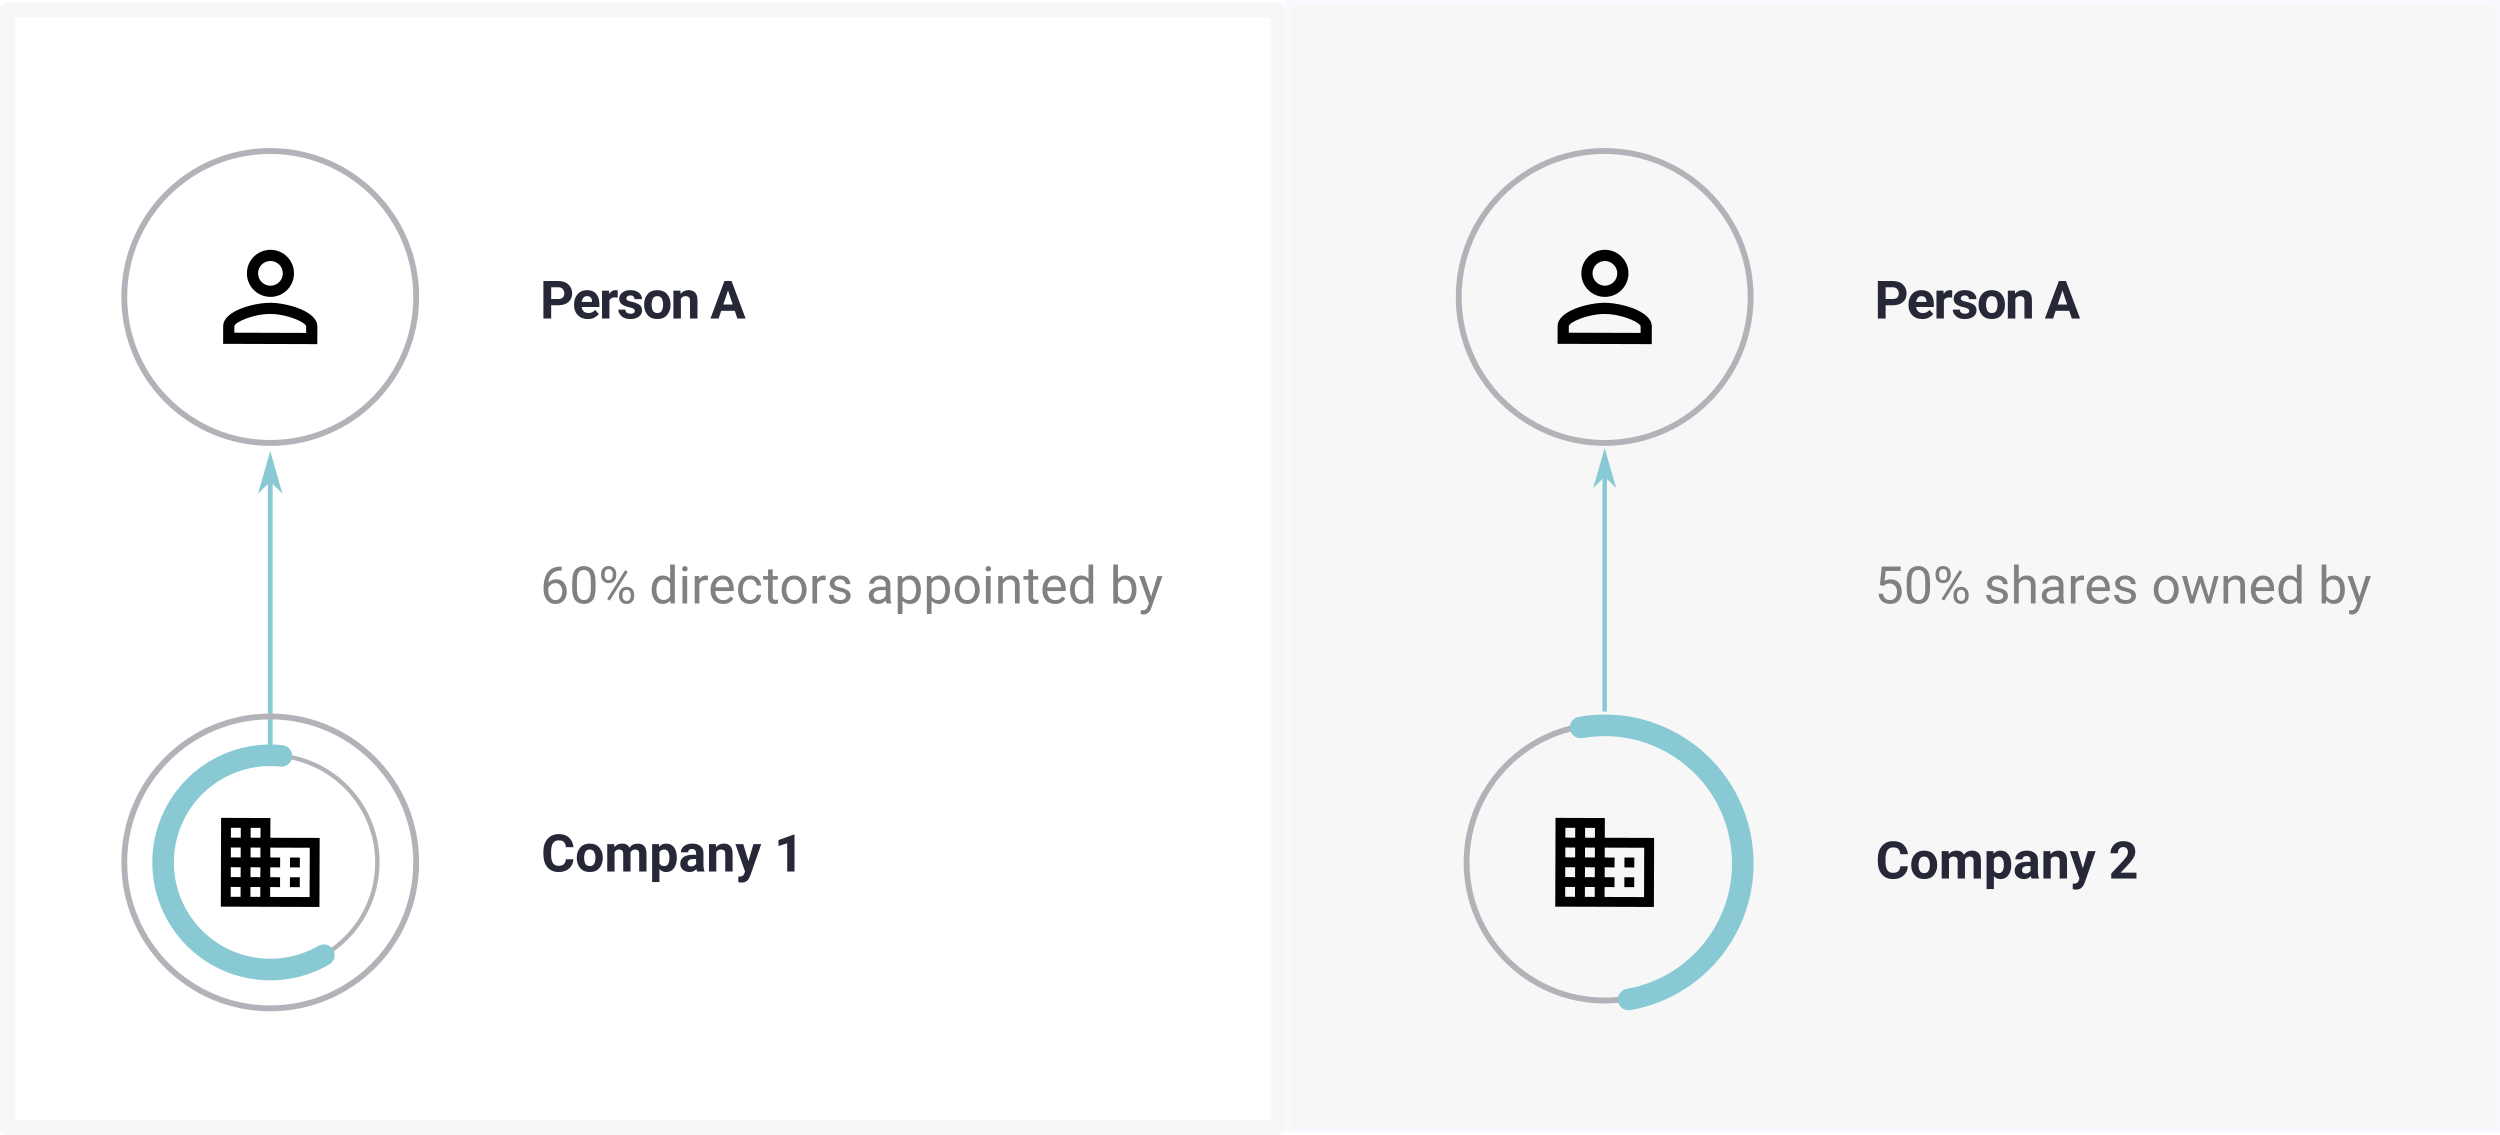
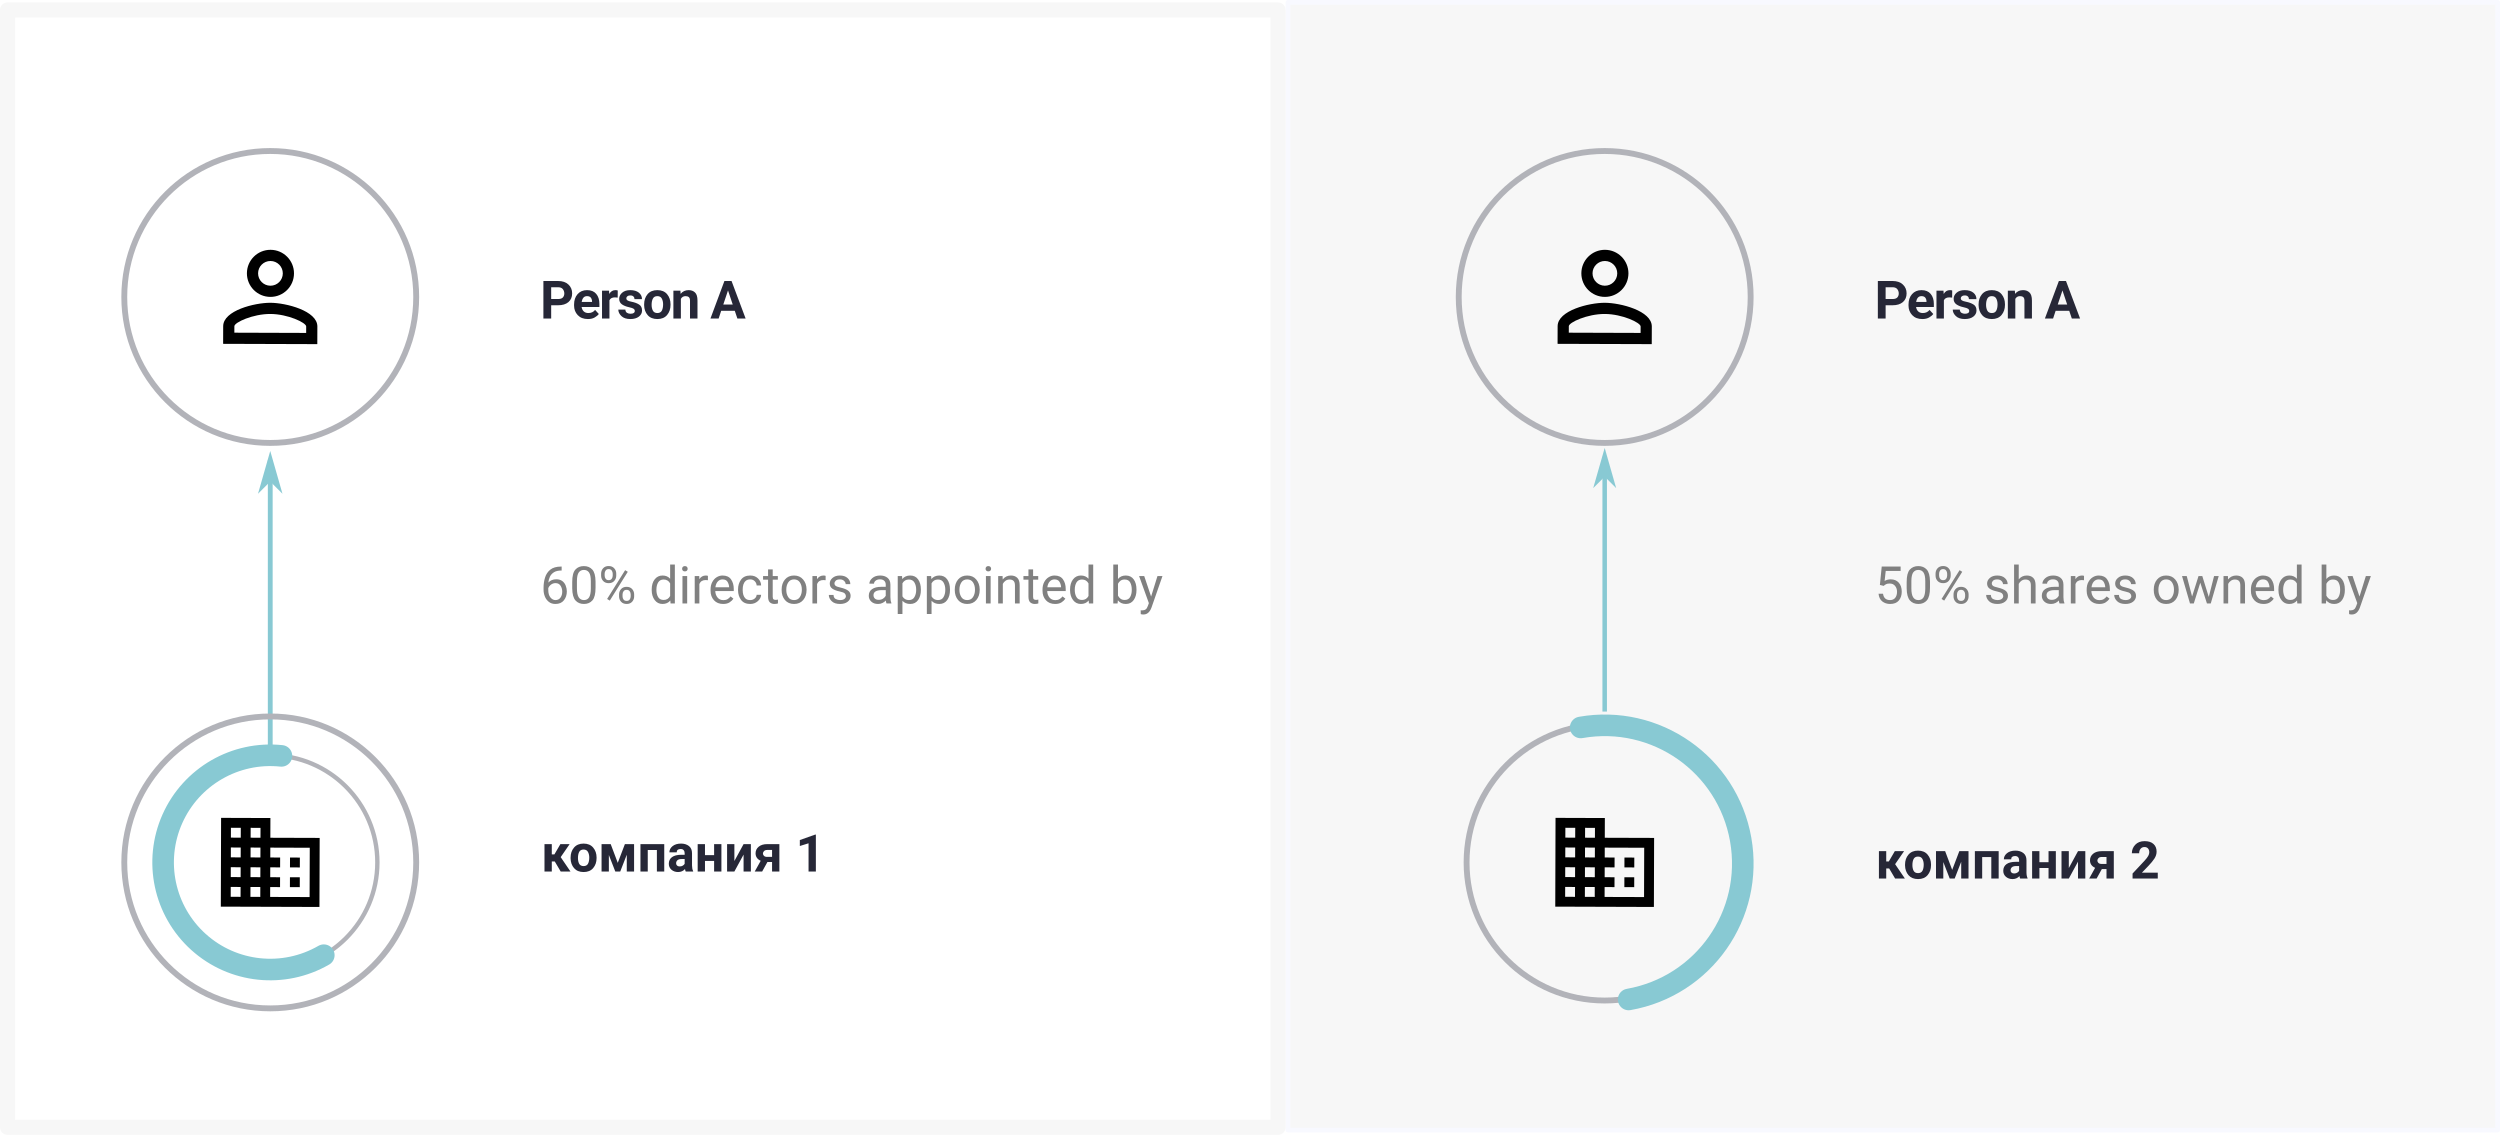
<svg xmlns="http://www.w3.org/2000/svg" id="Layer_1" data-name="Layer 1" viewBox="0 0 663.196 301.052" version="1.1" width="663.196" height="301.052">
  <defs id="defs3">
    <marker orient="auto" refY="0" refX="0" id="Arrow1Lend" style="overflow:visible">
      <path id="path4371" d="M 0,0 5,-5 -12.5,0 5,5 0,0 Z" style="fill:#00deb6;fill-opacity:1;fill-rule:evenodd;stroke:#00deb6;stroke-width:1pt;stroke-opacity:1" transform="matrix(-0.8,0,0,-0.8,-10,0)" />
    </marker>
    <marker orient="auto" refY="0" refX="0" id="Arrow1Mend" style="overflow:visible">
      <path id="path4377" d="M 0,0 5,-5 -12.5,0 5,5 0,0 Z" style="fill:#00deb6;fill-opacity:1;fill-rule:evenodd;stroke:#00deb6;stroke-width:1pt;stroke-opacity:1" transform="matrix(-0.4,0,0,-0.4,-4,0)" />
    </marker>
    <marker orient="auto" refY="0" refX="0" id="Arrow1Mstart" style="overflow:visible">
      <path id="path4374" d="M 0,0 5,-5 -12.5,0 5,5 0,0 Z" style="fill:#88c9d3;fill-opacity:1;fill-rule:evenodd;stroke:#88c9d3;stroke-width:1pt;stroke-opacity:1" transform="matrix(0.4,0,0,0.4,4,0)" />
    </marker>
    <style id="style5">.cls-1,.cls-10,.cls-11,.cls-7,.cls-8{fill:none;}.cls-1,.cls-11{stroke:#00deb6;}.cls-1,.cls-10,.cls-11,.cls-7{stroke-miterlimit:10;}.cls-2{fill:#00deb6;}.cls-3{font-size:16px;fill:#262737;}.cls-12,.cls-3{font-family:HKGrotesk-SemiBold, HK Grotesk;font-weight:700;}.cls-4{letter-spacing:-0.03em;}.cls-5{letter-spacing:-0.02em;}.cls-6{letter-spacing:0em;}.cls-7{stroke:#262737;}.cls-11,.cls-7{stroke-width:5px;}.cls-9{letter-spacing:-0.01em;}.cls-10{stroke:#e6e6e6;}.cls-12{font-size:12px;fill:gray;}.cls-13{letter-spacing:-0.03em;}.cls-14{letter-spacing:-0.01em;}.cls-15{letter-spacing:-0.02em;}.cls-16{letter-spacing:0em;}.cls-17{letter-spacing:0em;}.cls-18{letter-spacing:0em;}</style>
    <marker orient="auto" refY="0" refX="0" id="Arrow1Mstart-2" style="overflow:visible">
      <path id="path4374-0" d="M 0,0 5,-5 -12.5,0 5,5 0,0 Z" style="fill:#88c9d3;fill-opacity:1;fill-rule:evenodd;stroke:#88c9d3;stroke-width:1pt;stroke-opacity:1" transform="matrix(0.4,0,0,0.4,4,0)" />
    </marker>
    <clipPath id="p.1">
      <path style="clip-rule:evenodd" id="path3414" d="M 0,0 30,0 30,26 0,26 Z" />
    </clipPath>
    <clipPath id="p.2">
      <path style="clip-rule:evenodd" id="path3423" d="M 0,0 24,0 24,25 0,25 Z" />
    </clipPath>
    <clipPath id="p.1-3">
      <path style="clip-rule:evenodd" id="path3414-8" d="M 0,0 30,0 30,26 0,26 Z" />
    </clipPath>
    <clipPath id="p.1-3-0">
      <path style="clip-rule:evenodd" id="path3414-8-5" d="M 0,0 30,0 30,26 0,26 Z" />
    </clipPath>
    <clipPath id="p.2-5">
      <path style="clip-rule:evenodd" id="path3423-3" d="M 0,0 24,0 24,25 0,25 Z" />
    </clipPath>
    <clipPath id="p.1-9">
      <path style="clip-rule:evenodd" id="path3414-1" d="M 0,0 30,0 30,26 0,26 Z" />
    </clipPath>
    <marker orient="auto" refY="0" refX="0" id="Arrow1Mstart-2-5" style="overflow:visible">
      <path id="path4374-0-0" d="M 0,0 5,-5 -12.5,0 5,5 0,0 Z" style="fill:#00deb6;fill-opacity:1;fill-rule:evenodd;stroke:#00deb6;stroke-width:1pt;stroke-opacity:1" transform="matrix(0.4,0,0,0.4,4,0)" />
    </marker>
    <marker orient="auto" refY="0" refX="0" id="Arrow1Mstart-4" style="overflow:visible">
      <path id="path4374-9" d="M 0,0 5,-5 -12.5,0 5,5 0,0 Z" style="fill:#00deb6;fill-opacity:1;fill-rule:evenodd;stroke:#00deb6;stroke-width:1pt;stroke-opacity:1" transform="matrix(0.4,0,0,0.4,4,0)" />
    </marker>
    <marker orient="auto" refY="0" refX="0" id="Arrow1Mstart-2-9" style="overflow:visible">
      <path id="path4374-0-9" d="M 0,0 5,-5 -12.5,0 5,5 0,0 Z" style="fill:#88c9d3;fill-opacity:1;fill-rule:evenodd;stroke:#88c9d3;stroke-width:1pt;stroke-opacity:1" transform="matrix(0.4,0,0,0.4,4,0)" />
    </marker>
  </defs>
  <rect style="fill:#f7f7f7;fill-opacity:1;stroke:#f8f9ff;stroke-width:1.253;stroke-linecap:round;stroke-linejoin:round;stroke-miterlimit:10;stroke-dasharray:none;stroke-opacity:1" id="rect11772" width="320.904" height="299.157" x="341.665" y="0.626" />
  <path class="cls-2" d="M 2.814,33.872 Z" id="path11" style="fill:#00deb6" />
  <text class="cls-3" id="text13" style="font-style:normal;font-variant:normal;font-weight:bold;font-stretch:normal;font-size:14px;line-height:125%;font-family:Roboto;-inkscape-font-specification:'Roboto, Bold';text-align:start;writing-mode:lr-tb;text-anchor:start;fill:#262737" x="143.26" y="84.497">
    <tspan class="cls-4" id="tspan15" style="font-style:normal;font-variant:normal;font-weight:bold;font-stretch:normal;font-size:14px;line-height:125%;font-family:Roboto;-inkscape-font-specification:'Roboto, Bold';text-align:start;letter-spacing:-0.03em;writing-mode:lr-tb;text-anchor:start">Person A</tspan>
  </text>
  <path d="m 2.814,33.872 0,0 m 0,0 0,0 m 0,0 z m 0,0 z" id="path27" />
  <path class="cls-8" d="M 2.814,33.872 Z" id="path29" style="fill:none" />
  <text class="cls-3" id="text31" style="font-style:normal;font-variant:normal;font-weight:bold;font-stretch:normal;font-size:13.75px;line-height:125%;font-family:Roboto;-inkscape-font-specification:'Roboto, Bold';text-align:start;writing-mode:lr-tb;text-anchor:start;fill:#262737" x="132.566" y="231.19">
-     <tspan x="143.566" y="231.19" id="tspan35" style="font-style:normal;font-variant:normal;font-weight:bold;font-stretch:normal;font-size:13.75px;line-height:125%;font-family:Roboto;-inkscape-font-specification:'Roboto, Bold';text-align:start;writing-mode:lr-tb;text-anchor:start">Company 1</tspan>
+     <tspan x="143.566" y="231.19" id="tspan35" style="font-style:normal;font-variant:normal;font-weight:bold;font-stretch:normal;font-size:13.75px;line-height:125%;font-family:Roboto;-inkscape-font-specification:'Roboto, Bold';text-align:start;writing-mode:lr-tb;text-anchor:start">компания 1</tspan>
  </text>
  <path class="cls-8" d="M 2.814,33.872 Z" id="path41" style="fill:none" />
  <path d="m 2.814,33.872 z m 0,0 z m 0,0 z m 0,0 z m 0,0 z m 0,0 z m 0,0 z m 0,0 z m 0,0 z m 0,0 z m 0,0 z m 0,0 z" id="path43" />
  <path class="cls-10" d="m 2.814,33.872 0,0" id="path45" style="fill:none;stroke:#e6e6e6;stroke-miterlimit:10" />
  <path class="cls-10" d="m 2.814,33.872 0,0" id="path47" style="fill:none;stroke:#e6e6e6;stroke-miterlimit:10" />
  <path class="cls-10" d="m 2.814,33.872 0,0" id="path49" style="fill:none;stroke:#e6e6e6;stroke-miterlimit:10" />
  <path class="cls-10" d="m 2.814,33.872 0,0" id="path51" style="fill:none;stroke:#e6e6e6;stroke-miterlimit:10" />
  <path class="cls-10" d="m 2.814,33.872 0,0" id="path53" style="fill:none;stroke:#e6e6e6;stroke-miterlimit:10" />
  <path class="cls-10" d="m 2.814,33.872 0,0" id="path55" style="fill:none;stroke:#e6e6e6;stroke-miterlimit:10" />
  <path class="cls-10" d="m 2.814,33.872 0,0" id="path57" style="fill:none;stroke:#e6e6e6;stroke-miterlimit:10" />
  <path class="cls-10" d="m 2.814,33.872 0,0" id="path59" style="fill:none;stroke:#e6e6e6;stroke-miterlimit:10" />
  <path class="cls-10" d="m 2.814,33.872 0,0" id="path61" style="fill:none;stroke:#e6e6e6;stroke-miterlimit:10" />
  <path class="cls-10" d="m 2.814,33.872 0,0" id="path63" style="fill:none;stroke:#e6e6e6;stroke-miterlimit:10" />
  <path class="cls-10" d="m 2.814,33.872 0,0" id="path65" style="fill:none;stroke:#e6e6e6;stroke-miterlimit:10" />
  <path class="cls-10" d="m 2.814,33.872 0,0" id="path67" style="fill:none;stroke:#e6e6e6;stroke-miterlimit:10" />
  <path class="cls-10" d="m 2.814,33.872 0,0" id="path69" style="fill:none;stroke:#e6e6e6;stroke-miterlimit:10" />
  <path class="cls-10" d="m 2.814,33.872 0,0" id="path71" style="fill:none;stroke:#e6e6e6;stroke-miterlimit:10" />
  <path class="cls-10" d="m 2.814,33.872 0,0" id="path73" style="fill:none;stroke:#e6e6e6;stroke-miterlimit:10" />
  <path class="cls-10" d="m 2.814,33.872 0,0" id="path75" style="fill:none;stroke:#e6e6e6;stroke-miterlimit:10" />
  <path class="cls-10" d="m 2.814,33.872 0,0" id="path77" style="fill:none;stroke:#e6e6e6;stroke-miterlimit:10" />
  <path class="cls-11" d="m 2.814,33.872 0,0" id="path79" style="fill:none;stroke:#00deb6;stroke-width:5px;stroke-miterlimit:10" />
  <path class="cls-11" d="m 2.814,33.872 0,0" id="path85" style="fill:none;stroke:#00deb6;stroke-width:5px;stroke-miterlimit:10" />
  <path class="cls-11" d="m 2.814,33.872 0,0" id="path87" style="fill:none;stroke:#00deb6;stroke-width:5px;stroke-miterlimit:10" />
  <path class="cls-11" d="m 2.814,33.872 0,0" id="path89" style="fill:none;stroke:#00deb6;stroke-width:5px;stroke-miterlimit:10" />
  <path class="cls-11" d="m 2.814,33.872 0,0" id="path91" style="fill:none;stroke:#00deb6;stroke-width:5px;stroke-miterlimit:10" />
  <path class="cls-11" d="m 2.814,33.872 0,0" id="path93" style="fill:none;stroke:#00deb6;stroke-width:5px;stroke-miterlimit:10" />
  <path class="cls-11" d="m 2.814,33.872 0,0" id="path95" style="fill:none;stroke:#00deb6;stroke-width:5px;stroke-miterlimit:10" />
  <path class="cls-10" d="m 2.814,33.872 0,0" id="path97" style="fill:none;stroke:#e6e6e6;stroke-miterlimit:10" />
  <path class="cls-10" d="m 2.814,33.872 0,0" id="path99" style="fill:none;stroke:#e6e6e6;stroke-miterlimit:10" />
  <path class="cls-10" d="m 2.814,33.872 0,0" id="path101" style="fill:none;stroke:#e6e6e6;stroke-miterlimit:10" />
  <path class="cls-10" d="m 2.814,33.872 0,0" id="path103" style="fill:none;stroke:#e6e6e6;stroke-miterlimit:10" />
  <path class="cls-10" d="m 2.814,33.872 0,0" id="path105" style="fill:none;stroke:#e6e6e6;stroke-miterlimit:10" />
  <path class="cls-10" d="m 2.814,33.872 0,0" id="path107" style="fill:none;stroke:#e6e6e6;stroke-miterlimit:10" />
  <path class="cls-10" d="m 2.814,33.872 0,0" id="path109" style="fill:none;stroke:#e6e6e6;stroke-miterlimit:10" />
  <path class="cls-10" d="m 2.814,33.872 0,0" id="path111" style="fill:none;stroke:#e6e6e6;stroke-miterlimit:10" />
  <path class="cls-10" d="m 2.814,33.872 0,0" id="path113" style="fill:none;stroke:#e6e6e6;stroke-miterlimit:10" />
  <path class="cls-10" d="m 2.814,33.872 0,0" id="path115" style="fill:none;stroke:#e6e6e6;stroke-miterlimit:10" />
  <path class="cls-10" d="m 2.814,33.872 0,0" id="path117" style="fill:none;stroke:#e6e6e6;stroke-miterlimit:10" />
  <path class="cls-10" d="m 2.814,33.872 0,0" id="path119" style="fill:none;stroke:#e6e6e6;stroke-miterlimit:10" />
  <path class="cls-2" d="M 2.814,33.872 Z" id="path171" style="fill:#00deb6" />
  <path class="cls-2" d="M 2.814,33.872 Z" id="path197" style="fill:#00deb6" />
  <path class="cls-8" d="M 2.814,33.872 Z" id="path211" style="fill:none" />
  <path d="m 2.814,33.872 z m 0,0 z m 0,0 z m 0,0 z m 0,0 z m 0,0 z m 0,0 z m 0,0 z m 0,0 z m 0,0 z m 0,0 z m 0,0 z" id="path213" />
  <path style="fill:none;fill-rule:evenodd;stroke:#88c9d3;stroke-width:1.278;stroke-linecap:butt;stroke-linejoin:miter;stroke-miterlimit:4;stroke-dasharray:none;stroke-opacity:1;marker-start:url(#Arrow1Mstart)" d="m 71.689,122.144 0,75.981 0,0" id="path12354" />
  <circle class="cls-11" cx="71.689" cy="228.78" r="28.418" id="circle209-7" style="fill:none;stroke:#b2b3b9;stroke-width:1.163;stroke-miterlimit:10;stroke-dasharray:none;stroke-opacity:1" />
  <path class="cls-11" id="circle209-7-4" style="fill:none;stroke:#88c9d3;stroke-width:5.725;stroke-linecap:round;stroke-miterlimit:10;stroke-dasharray:none;stroke-opacity:1" d="M 85.898,253.391 A 28.418,28.418 0 0 1 52.674,249.899 28.418,28.418 0 0 1 45.728,217.221 28.418,28.418 0 0 1 74.66,200.518" />
  <circle class="cls-7" cx="71.689" cy="78.78" id="ellipse25-6" style="fill:none;stroke:#b2b3b9;stroke-width:1.558;stroke-miterlimit:10;stroke-dasharray:none;stroke-opacity:1" r="38.721" />
  <circle class="cls-7" cx="71.689" cy="228.78" id="ellipse25-6-0" style="fill:none;stroke:#b2b3b9;stroke-width:1.558;stroke-miterlimit:10;stroke-dasharray:none;stroke-opacity:1" r="38.721" />
  <path class="cls-2" d="M 356.814,33.872 Z" id="path11-6" style="fill:#00deb6" />
  <text class="cls-3" id="text13-7" style="font-style:normal;font-variant:normal;font-weight:bold;font-stretch:normal;font-size:14px;line-height:125%;font-family:Roboto;-inkscape-font-specification:'Roboto, Bold';text-align:start;writing-mode:lr-tb;text-anchor:start;fill:#262737" x="497.26" y="84.497">
    <tspan class="cls-4" id="tspan15-4" style="font-style:normal;font-variant:normal;font-weight:bold;font-stretch:normal;font-size:14px;line-height:125%;font-family:Roboto;-inkscape-font-specification:'Roboto, Bold';text-align:start;letter-spacing:-0.03em;writing-mode:lr-tb;text-anchor:start">Person A</tspan>
  </text>
  <path d="m 356.814,33.872 0,0 m 0,0 0,0 m 0,0 z m 0,0 z" id="path27-3" />
  <path class="cls-8" d="M 356.814,33.872 Z" id="path29-0" style="fill:none" />
  <path class="cls-8" d="M 356.814,33.872 Z" id="path41-6" style="fill:none" />
  <path d="m 356.814,33.872 z m 0,0 z m 0,0 z m 0,0 z m 0,0 z m 0,0 z m 0,0 z m 0,0 z m 0,0 z m 0,0 z m 0,0 z m 0,0 z" id="path43-0" />
  <path class="cls-10" d="m 356.814,33.872 0,0" id="path45-4" style="fill:none;stroke:#e6e6e6;stroke-miterlimit:10" />
  <path class="cls-10" d="m 356.814,33.872 0,0" id="path47-5" style="fill:none;stroke:#e6e6e6;stroke-miterlimit:10" />
  <path class="cls-10" d="m 356.814,33.872 0,0" id="path49-8" style="fill:none;stroke:#e6e6e6;stroke-miterlimit:10" />
  <path class="cls-10" d="m 356.814,33.872 0,0" id="path51-2" style="fill:none;stroke:#e6e6e6;stroke-miterlimit:10" />
  <path class="cls-10" d="m 356.814,33.872 0,0" id="path53-8" style="fill:none;stroke:#e6e6e6;stroke-miterlimit:10" />
  <path class="cls-10" d="m 356.814,33.872 0,0" id="path55-6" style="fill:none;stroke:#e6e6e6;stroke-miterlimit:10" />
  <path class="cls-10" d="m 356.814,33.872 0,0" id="path57-8" style="fill:none;stroke:#e6e6e6;stroke-miterlimit:10" />
  <path class="cls-10" d="m 356.814,33.872 0,0" id="path59-5" style="fill:none;stroke:#e6e6e6;stroke-miterlimit:10" />
  <path class="cls-10" d="m 356.814,33.872 0,0" id="path61-3" style="fill:none;stroke:#e6e6e6;stroke-miterlimit:10" />
  <path class="cls-10" d="m 356.814,33.872 0,0" id="path63-4" style="fill:none;stroke:#e6e6e6;stroke-miterlimit:10" />
  <path class="cls-10" d="m 356.814,33.872 0,0" id="path65-0" style="fill:none;stroke:#e6e6e6;stroke-miterlimit:10" />
  <path class="cls-10" d="m 356.814,33.872 0,0" id="path67-1" style="fill:none;stroke:#e6e6e6;stroke-miterlimit:10" />
  <path class="cls-10" d="m 356.814,33.872 0,0" id="path69-7" style="fill:none;stroke:#e6e6e6;stroke-miterlimit:10" />
  <path class="cls-10" d="m 356.814,33.872 0,0" id="path71-7" style="fill:none;stroke:#e6e6e6;stroke-miterlimit:10" />
  <path class="cls-10" d="m 356.814,33.872 0,0" id="path73-8" style="fill:none;stroke:#e6e6e6;stroke-miterlimit:10" />
  <path class="cls-10" d="m 356.814,33.872 0,0" id="path75-0" style="fill:none;stroke:#e6e6e6;stroke-miterlimit:10" />
  <path class="cls-10" d="m 356.814,33.872 0,0" id="path77-8" style="fill:none;stroke:#e6e6e6;stroke-miterlimit:10" />
  <path class="cls-11" d="m 356.814,33.872 0,0" id="path79-9" style="fill:none;stroke:#00deb6;stroke-width:5px;stroke-miterlimit:10" />
  <path class="cls-11" d="m 356.814,33.872 0,0" id="path85-7" style="fill:none;stroke:#00deb6;stroke-width:5px;stroke-miterlimit:10" />
  <path class="cls-11" d="m 356.814,33.872 0,0" id="path87-8" style="fill:none;stroke:#00deb6;stroke-width:5px;stroke-miterlimit:10" />
  <path class="cls-11" d="m 356.814,33.872 0,0" id="path89-3" style="fill:none;stroke:#00deb6;stroke-width:5px;stroke-miterlimit:10" />
  <path class="cls-11" d="m 356.814,33.872 0,0" id="path91-9" style="fill:none;stroke:#00deb6;stroke-width:5px;stroke-miterlimit:10" />
  <path class="cls-11" d="m 356.814,33.872 0,0" id="path93-7" style="fill:none;stroke:#00deb6;stroke-width:5px;stroke-miterlimit:10" />
  <path class="cls-11" d="m 356.814,33.872 0,0" id="path95-2" style="fill:none;stroke:#00deb6;stroke-width:5px;stroke-miterlimit:10" />
  <path class="cls-10" d="m 356.814,33.872 0,0" id="path97-5" style="fill:none;stroke:#e6e6e6;stroke-miterlimit:10" />
  <path class="cls-10" d="m 356.814,33.872 0,0" id="path99-0" style="fill:none;stroke:#e6e6e6;stroke-miterlimit:10" />
  <path class="cls-10" d="m 356.814,33.872 0,0" id="path101-2" style="fill:none;stroke:#e6e6e6;stroke-miterlimit:10" />
  <path class="cls-10" d="m 356.814,33.872 0,0" id="path103-4" style="fill:none;stroke:#e6e6e6;stroke-miterlimit:10" />
  <path class="cls-10" d="m 356.814,33.872 0,0" id="path105-8" style="fill:none;stroke:#e6e6e6;stroke-miterlimit:10" />
  <path class="cls-10" d="m 356.814,33.872 0,0" id="path107-0" style="fill:none;stroke:#e6e6e6;stroke-miterlimit:10" />
  <path class="cls-10" d="m 356.814,33.872 0,0" id="path109-6" style="fill:none;stroke:#e6e6e6;stroke-miterlimit:10" />
  <path class="cls-10" d="m 356.814,33.872 0,0" id="path111-2" style="fill:none;stroke:#e6e6e6;stroke-miterlimit:10" />
  <path class="cls-10" d="m 356.814,33.872 0,0" id="path113-6" style="fill:none;stroke:#e6e6e6;stroke-miterlimit:10" />
  <path class="cls-10" d="m 356.814,33.872 0,0" id="path115-5" style="fill:none;stroke:#e6e6e6;stroke-miterlimit:10" />
  <path class="cls-10" d="m 356.814,33.872 0,0" id="path117-6" style="fill:none;stroke:#e6e6e6;stroke-miterlimit:10" />
  <path class="cls-10" d="m 356.814,33.872 0,0" id="path119-6" style="fill:none;stroke:#e6e6e6;stroke-miterlimit:10" />
  <path class="cls-2" d="M 356.814,33.872 Z" id="path171-1" style="fill:#00deb6" />
  <path class="cls-2" d="M 356.814,33.872 Z" id="path197-3" style="fill:#00deb6" />
  <text class="cls-3" id="text199-0" style="font-style:normal;font-variant:normal;font-weight:bold;font-stretch:normal;font-size:13.75px;line-height:125%;font-family:Roboto;-inkscape-font-specification:'Roboto, Bold';text-align:start;writing-mode:lr-tb;text-anchor:start;fill:#262737" x="486.562" y="233.057">
-     <tspan x="497.562" y="233.057" id="tspan203-8" style="font-style:normal;font-variant:normal;font-weight:bold;font-stretch:normal;font-size:13.75px;line-height:125%;font-family:Roboto;-inkscape-font-specification:'Roboto, Bold';text-align:start;writing-mode:lr-tb;text-anchor:start">Company 2</tspan>
+     <tspan x="497.562" y="233.057" id="tspan203-8" style="font-style:normal;font-variant:normal;font-weight:bold;font-stretch:normal;font-size:13.75px;line-height:125%;font-family:Roboto;-inkscape-font-specification:'Roboto, Bold';text-align:start;writing-mode:lr-tb;text-anchor:start">компания 2</tspan>
  </text>
  <path class="cls-8" d="M 356.814,33.872 Z" id="path211-2" style="fill:none" />
  <path d="m 356.814,33.872 z m 0,0 z m 0,0 z m 0,0 z m 0,0 z m 0,0 z m 0,0 z m 0,0 z m 0,0 z m 0,0 z m 0,0 z m 0,0 z" id="path213-9" />
  <circle class="cls-11" cx="425.689" cy="228.78" r="36.638" id="circle209-2-0-7" style="fill:none;stroke:#b2b3b9;stroke-width:1.558;stroke-linecap:round;stroke-miterlimit:10;stroke-dasharray:none;stroke-opacity:1" />
  <path class="cls-11" id="circle209-2-0" style="fill:none;stroke:#88c9d3;stroke-width:5.725px;stroke-linecap:round;stroke-miterlimit:10;stroke-opacity:1" d="m 419.323,192.976 a 36.638,36.638 0 0 1 42.443,29.719 36.638,36.638 0 0 1 -29.719,42.443" />
  <circle class="cls-7" cx="425.689" cy="78.78" id="ellipse25-6-3" style="fill:none;stroke:#b2b3b9;stroke-width:1.558;stroke-miterlimit:10;stroke-dasharray:none;stroke-opacity:1" r="38.721" />
  <path style="fill:none;fill-rule:evenodd;stroke:#88c9d3;stroke-width:1.2;stroke-linecap:butt;stroke-linejoin:miter;stroke-miterlimit:4;stroke-dasharray:none;stroke-opacity:1;marker-start:url(#Arrow1Mstart-2-9)" d="m 425.689,121.189 0,67.575 0,0" id="path12354-2-8" />
  <text xml:space="preserve" style="font-style:normal;font-weight:normal;font-size:40px;line-height:125%;font-family:sans-serif;letter-spacing:0px;word-spacing:0px;fill:#000000;fill-opacity:1;stroke:none;stroke-width:1px;stroke-linecap:butt;stroke-linejoin:miter;stroke-opacity:1" x="143.304" y="160.079" id="text14691">
    <tspan id="tspan14693" x="143.304" y="160.079" style="color:#000000;font-style:normal;font-variant:normal;font-weight:normal;font-stretch:normal;font-size:13.75px;line-height:125%;font-family:Roboto;-inkscape-font-specification:'Roboto, Normal';text-align:start;writing-mode:lr-tb;text-anchor:start;clip-rule:nonzero;display:inline;overflow:visible;visibility:visible;opacity:1;isolation:auto;mix-blend-mode:normal;color-interpolation:sRGB;color-interpolation-filters:linearRGB;solid-color:#000000;solid-opacity:1;fill:#808080;fill-opacity:1;fill-rule:nonzero;stroke:none;stroke-width:1px;stroke-linecap:butt;stroke-linejoin:miter;stroke-miterlimit:4;stroke-dasharray:none;stroke-dashoffset:0;stroke-opacity:1;color-rendering:auto;image-rendering:auto;shape-rendering:auto;text-rendering:auto;enable-background:accumulate">60% directors appointed by</tspan>
  </text>
  <text xml:space="preserve" style="font-style:normal;font-weight:normal;font-size:40px;line-height:125%;font-family:sans-serif;letter-spacing:0px;word-spacing:0px;fill:#000000;fill-opacity:1;stroke:none;stroke-width:1px;stroke-linecap:butt;stroke-linejoin:miter;stroke-opacity:1" x="497.304" y="160.079" id="text14691-3-6">
    <tspan id="tspan14693-5-5" x="497.304" y="160.079" style="color:#000000;font-style:normal;font-variant:normal;font-weight:normal;font-stretch:normal;font-size:13.75px;line-height:125%;font-family:Roboto;-inkscape-font-specification:'Roboto, Normal';text-align:start;writing-mode:lr-tb;text-anchor:start;clip-rule:nonzero;display:inline;overflow:visible;visibility:visible;opacity:1;isolation:auto;mix-blend-mode:normal;color-interpolation:sRGB;color-interpolation-filters:linearRGB;solid-color:#000000;solid-opacity:1;fill:#808080;fill-opacity:1;fill-rule:nonzero;stroke:none;stroke-width:1px;stroke-linecap:butt;stroke-linejoin:miter;stroke-miterlimit:4;stroke-dasharray:none;stroke-dashoffset:0;stroke-opacity:1;color-rendering:auto;image-rendering:auto;shape-rendering:auto;text-rendering:auto;enable-background:accumulate">50% shares owned by</tspan>
  </text>
  <rect style="fill:none;fill-opacity:1;stroke:#f7f7f7;stroke-width:4;stroke-linecap:round;stroke-linejoin:round;stroke-miterlimit:10;stroke-dasharray:none;stroke-opacity:1" id="rect11772-8" width="337.039" height="296.409" x="2" y="2.643" />
  <path id="path4516" d="m 71.716,222.239 0.017,-5.233 -13.082,-0.043 -0.073,23.548 26.165,0.085 0.059,-18.315 z m -7.9,15.673 -2.616,-0.009 0.008,-2.616 2.617,0.009 z m 0.017,-5.233 -2.616,-0.009 0.008,-2.616 2.617,0.009 z m 0.017,-5.233 -2.616,-0.009 0.008,-2.616 2.617,0.009 z m 0.017,-5.233 -2.616,-0.009 0.008,-2.616 2.617,0.009 z m 5.182,15.716 -2.616,-0.008 0.008,-2.619 2.617,0.009 z m 0.017,-5.233 -2.616,-0.008 0.008,-2.617 2.617,0.009 z m 0.017,-5.233 -2.616,-0.008 0.008,-2.617 2.617,0.009 z m 0.017,-5.233 -2.616,-0.008 0.009,-2.617 2.617,0.009 z m 13.032,15.741 -10.466,-0.032 0.008,-2.617 2.617,0.009 0.008,-2.617 -2.616,-0.008 0.008,-2.617 2.617,0.009 0.008,-2.617 -2.616,-0.008 0.008,-2.617 10.466,0.035 z m -2.583,-10.475 -2.616,-0.008 -0.009,2.616 2.617,0.009 z m -0.017,5.233 -2.616,-0.008 -0.009,2.616 2.617,0.009 z" />
  <path id="path5743" d="m 71.755,69.236 a 3.279,3.279 0 1 1 -3.29,3.268 3.278,3.278 0 0 1 3.29,-3.268 m -0.045,14.053 c 4.637,0.015 9.517,2.311 9.514,3.31 l -0.006,1.718 -19.05,-0.062 0.006,-1.718 c 0,-0.999 4.898,-3.263 9.536,-3.248 m 0.055,-17.02 a 6.246,6.246 0 1 0 6.226,6.266 6.244,6.244 0 0 0 -6.226,-6.266 z m -0.045,14.053 c -4.169,-0.014 -12.498,2.052 -12.514,6.205 l -0.015,4.684 24.983,0.08 0.016,-4.684 c 0.014,-4.152 -8.301,-6.271 -12.47,-6.285 z" />
  <path id="path4516-1" d="m 425.715,222.239 0.017,-5.233 -13.082,-0.043 -0.073,23.548 26.165,0.085 0.059,-18.315 z m -7.9,15.673 -2.616,-0.009 0.008,-2.616 2.617,0.009 z m 0.017,-5.233 -2.616,-0.009 0.008,-2.616 2.617,0.009 z m 0.017,-5.233 -2.616,-0.009 0.008,-2.616 2.617,0.009 z m 0.017,-5.233 -2.616,-0.009 0.008,-2.616 2.617,0.009 z m 5.182,15.716 -2.616,-0.008 0.008,-2.619 2.617,0.009 z m 0.017,-5.233 -2.616,-0.008 0.008,-2.617 2.617,0.009 z m 0.017,-5.233 -2.616,-0.008 0.008,-2.617 2.617,0.009 z m 0.017,-5.233 -2.616,-0.008 0.009,-2.617 2.617,0.009 z m 13.032,15.741 -10.466,-0.032 0.008,-2.617 2.617,0.009 0.008,-2.617 -2.616,-0.008 0.008,-2.617 2.617,0.009 0.008,-2.617 -2.616,-0.008 0.008,-2.617 10.466,0.035 z m -2.583,-10.475 -2.616,-0.008 -0.009,2.616 2.617,0.009 z m -0.017,5.233 -2.616,-0.008 -0.009,2.616 2.617,0.009 z" />
  <path id="path5743-0" d="m 425.754,69.236 a 3.279,3.279 0 1 1 -3.29,3.268 3.278,3.278 0 0 1 3.29,-3.268 m -0.045,14.053 c 4.637,0.015 9.517,2.311 9.514,3.31 l -0.006,1.718 -19.05,-0.062 0.006,-1.718 c 0,-0.999 4.898,-3.263 9.536,-3.248 m 0.055,-17.02 a 6.246,6.246 0 1 0 6.226,6.266 6.244,6.244 0 0 0 -6.226,-6.266 z m -0.045,14.053 c -4.169,-0.014 -12.498,2.052 -12.514,6.205 l -0.015,4.684 24.983,0.08 0.016,-4.684 c 0.014,-4.152 -8.301,-6.271 -12.47,-6.285 z" />
</svg>
